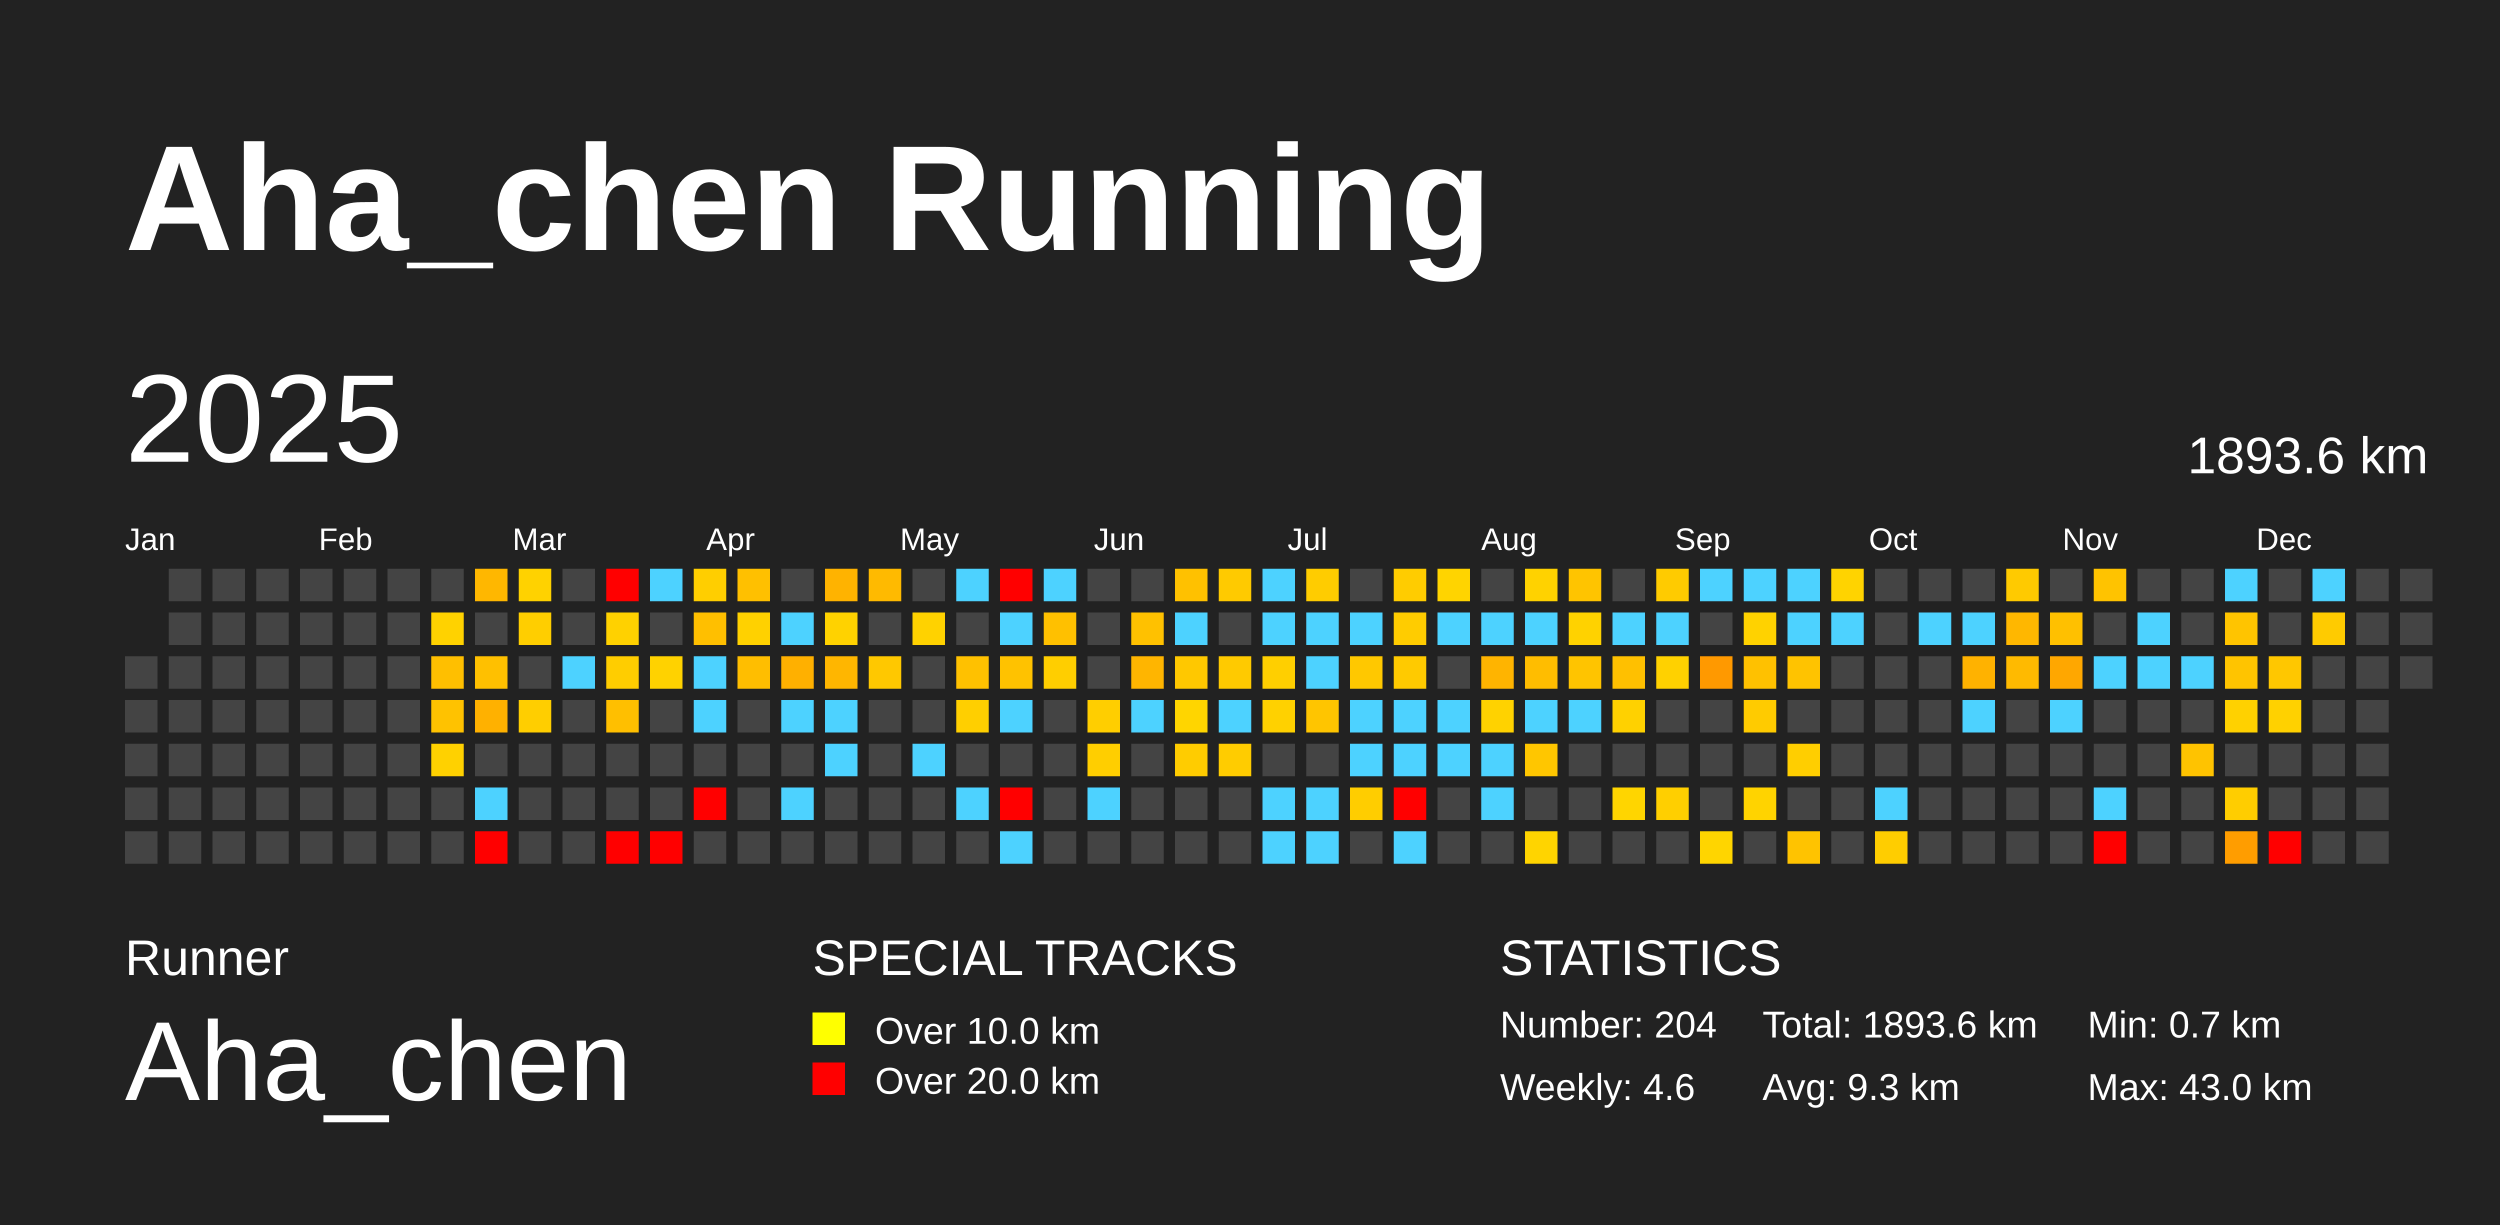
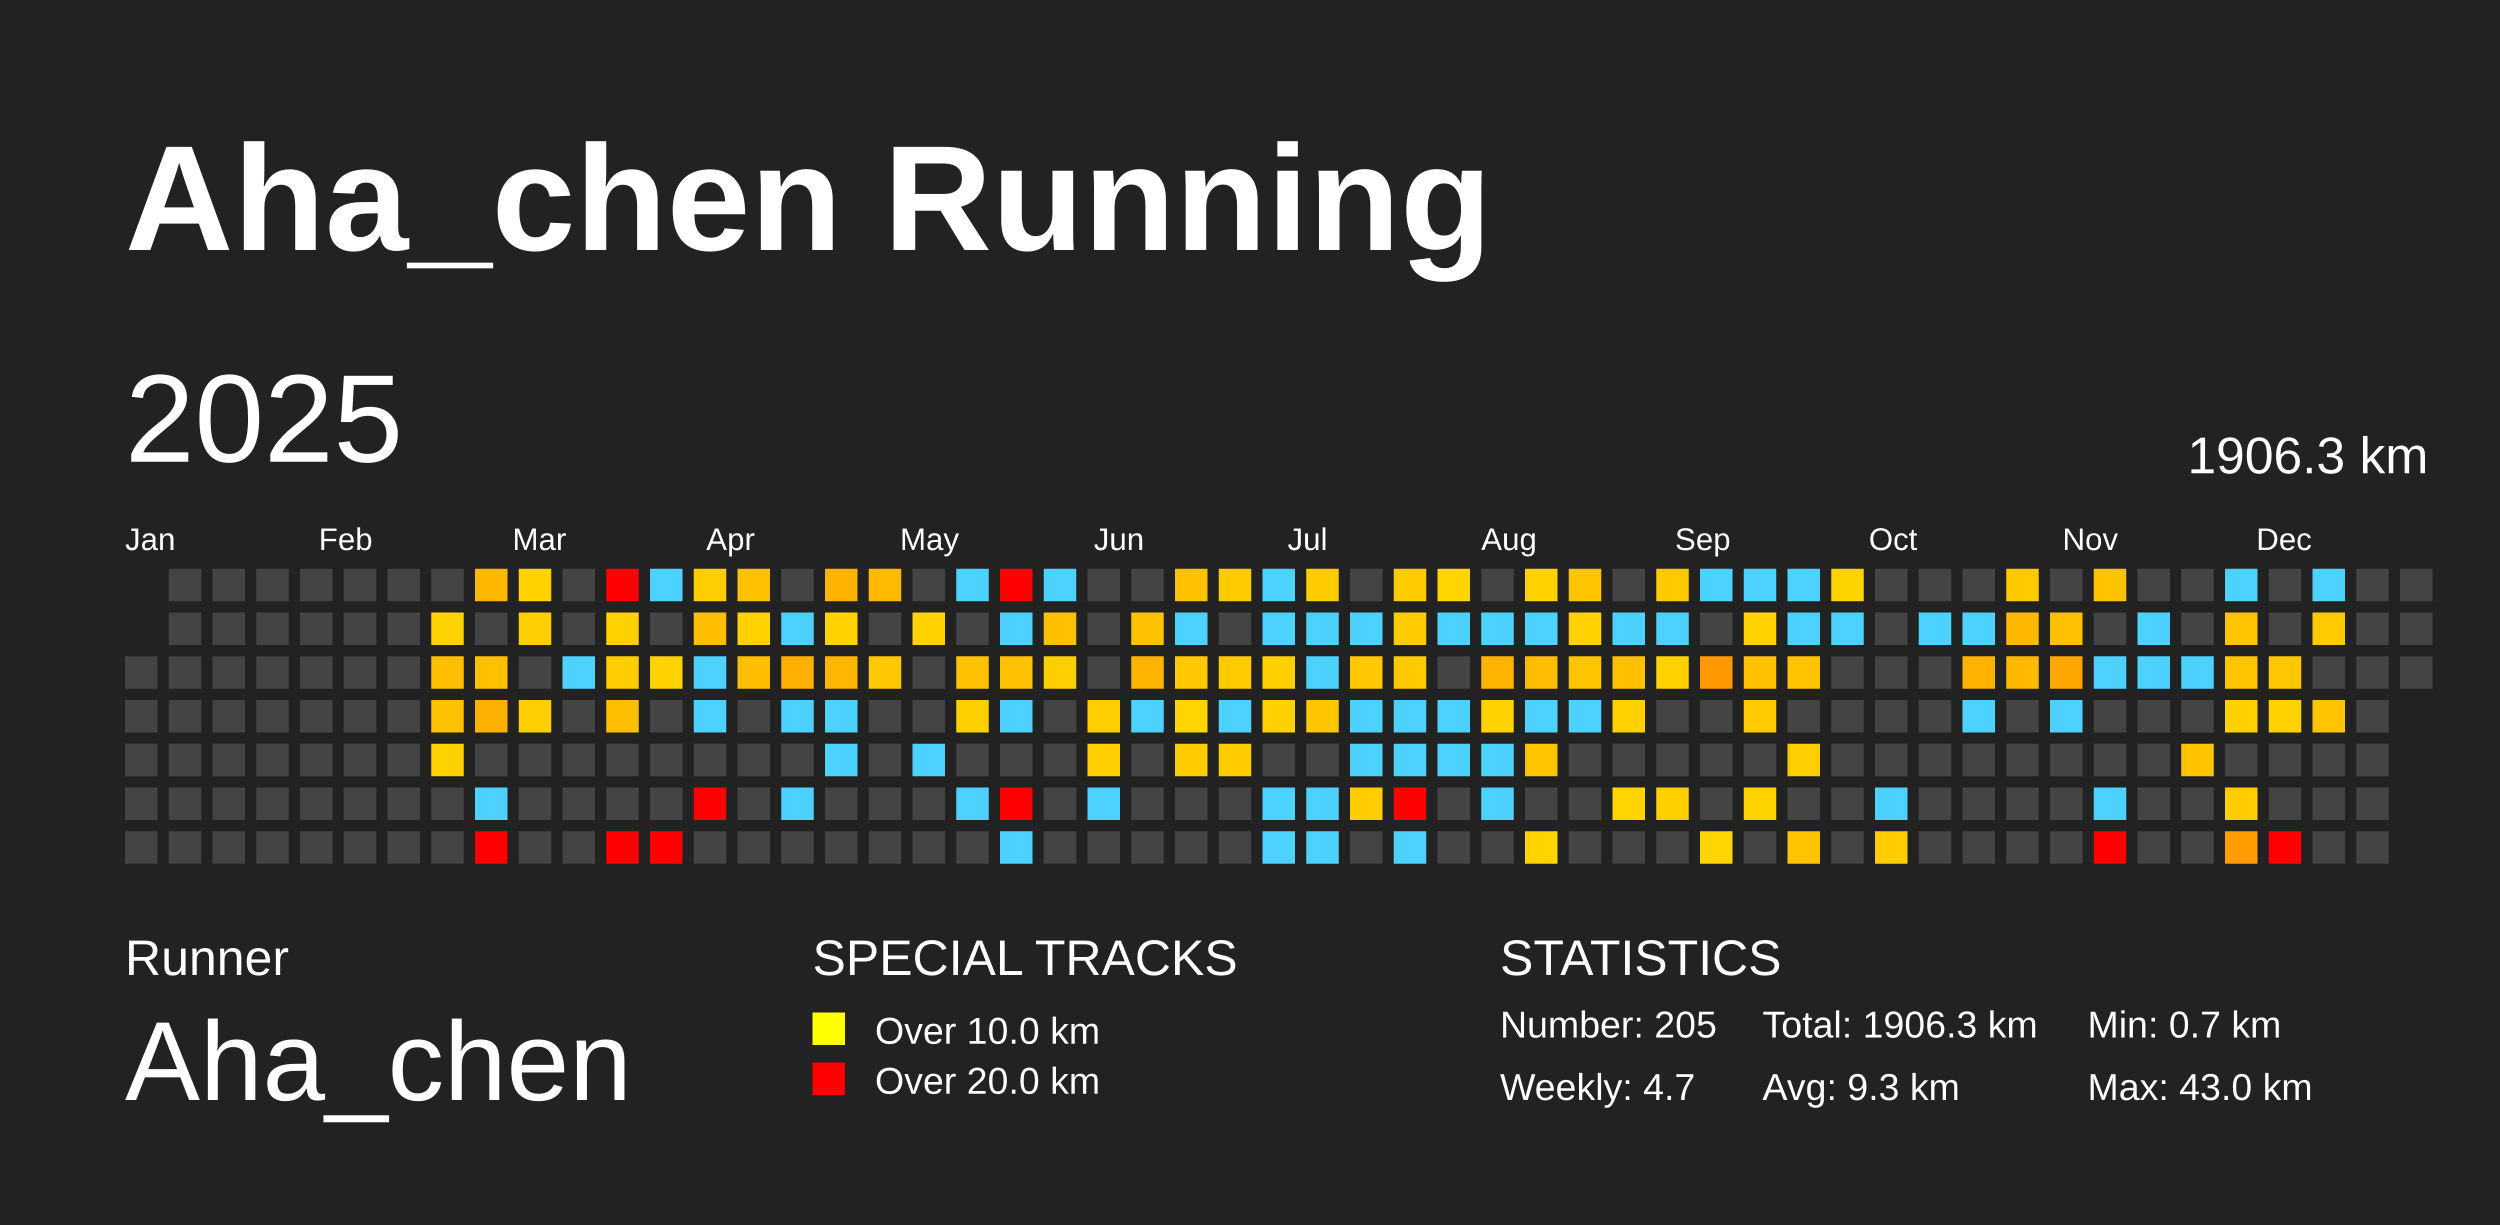
<svg xmlns="http://www.w3.org/2000/svg" baseProfile="full" height="98mm" version="1.1" viewBox="0,0,200,98" width="200mm">
  <defs />
  <rect fill="#222222" height="98" width="200" x="0" y="0" />
  <text fill="#FFFFFF" style="font-size:12px; font-family:Arial; font-weight:bold;" x="10" y="20">Aha_chen Running</text>
  <text fill="#FFFFFF" style="font-size:4px; font-family:Arial" x="10" y="78">Runner</text>
  <text fill="#FFFFFF" style="font-size:9px; font-family:Arial" x="10" y="88">Aha_chen</text>
  <text fill="#FFFFFF" style="font-size:4px; font-family:Arial" x="65" y="78">SPECIAL TRACKS</text>
  <rect fill="yellow" height="2.6" width="2.6" x="65" y="81" />
  <text fill="#FFFFFF" style="font-size:3px; font-family:Arial" x="70" y="83.5">Over 10.0 km</text>
  <rect fill="red" height="2.6" width="2.6" x="65" y="85" />
  <text fill="#FFFFFF" style="font-size:3px; font-family:Arial" x="70" y="87.5">Over 20.0 km</text>
  <text fill="#FFFFFF" style="font-size:4px; font-family:Arial" x="120" y="78">STATISTICS</text>
-   <text fill="#FFFFFF" style="font-size:3px; font-family:Arial" x="120" y="83">Number: 204</text>
-   <text fill="#FFFFFF" style="font-size:3px; font-family:Arial" x="120" y="88">Weekly: 4.6</text>
-   <text fill="#FFFFFF" style="font-size:3px; font-family:Arial" x="141" y="83">Total: 1893.6 km</text>
+   <text fill="#FFFFFF" style="font-size:3px; font-family:Arial" x="120" y="83">Number: 205</text>
+   <text fill="#FFFFFF" style="font-size:3px; font-family:Arial" x="120" y="88">Weekly: 4.7</text>
+   <text fill="#FFFFFF" style="font-size:3px; font-family:Arial" x="141" y="83">Total: 1906.3 km</text>
  <text fill="#FFFFFF" style="font-size:3px; font-family:Arial" x="141" y="88">Avg: 9.3 km</text>
  <text fill="#FFFFFF" style="font-size:3px; font-family:Arial" x="167" y="83">Min: 0.7 km</text>
  <text fill="#FFFFFF" style="font-size:3px; font-family:Arial" x="167" y="88">Max: 43.0 km</text>
  <text dominant-baseline="hanging" fill="#FFFFFF" style="font-size:10.0px; font-family:Arial;" x="10" y="30">2025</text>
-   <text dominant-baseline="hanging" fill="#FFFFFF" style="font-size:4.125px; font-family:Arial;" x="175" y="35">1893.6 km</text>
+   <text dominant-baseline="hanging" fill="#FFFFFF" style="font-size:4.125px; font-family:Arial;" x="175" y="35">1906.3 km</text>
  <text fill="#FFFFFF" style="font-size:2.5px; font-family:Arial" x="10.0" y="44">Jan</text>
  <text fill="#FFFFFF" style="font-size:2.5px; font-family:Arial" x="25.5" y="44">Feb</text>
  <text fill="#FFFFFF" style="font-size:2.5px; font-family:Arial" x="41.0" y="44">Mar</text>
  <text fill="#FFFFFF" style="font-size:2.5px; font-family:Arial" x="56.5" y="44">Apr</text>
  <text fill="#FFFFFF" style="font-size:2.5px; font-family:Arial" x="72.0" y="44">May</text>
  <text fill="#FFFFFF" style="font-size:2.5px; font-family:Arial" x="87.5" y="44">Jun</text>
  <text fill="#FFFFFF" style="font-size:2.5px; font-family:Arial" x="103.0" y="44">Jul</text>
  <text fill="#FFFFFF" style="font-size:2.5px; font-family:Arial" x="118.5" y="44">Aug</text>
  <text fill="#FFFFFF" style="font-size:2.5px; font-family:Arial" x="134.0" y="44">Sep</text>
  <text fill="#FFFFFF" style="font-size:2.5px; font-family:Arial" x="149.5" y="44">Oct</text>
  <text fill="#FFFFFF" style="font-size:2.5px; font-family:Arial" x="165.0" y="44">Nov</text>
  <text fill="#FFFFFF" style="font-size:2.5px; font-family:Arial" x="180.5" y="44">Dec</text>
  <rect fill="#444444" height="2.6" width="2.6" x="10.0" y="52.5" />
  <rect fill="#444444" height="2.6" width="2.6" x="10.0" y="56.0" />
  <rect fill="#444444" height="2.6" width="2.6" x="10.0" y="59.5" />
  <rect fill="#444444" height="2.6" width="2.6" x="10.0" y="63.0" />
  <rect fill="#444444" height="2.6" width="2.6" x="10.0" y="66.5" />
  <rect fill="#444444" height="2.6" width="2.6" x="13.5" y="45.5" />
  <rect fill="#444444" height="2.6" width="2.6" x="13.5" y="49.0" />
  <rect fill="#444444" height="2.6" width="2.6" x="13.5" y="52.5" />
  <rect fill="#444444" height="2.6" width="2.6" x="13.5" y="56.0" />
  <rect fill="#444444" height="2.6" width="2.6" x="13.5" y="59.5" />
  <rect fill="#444444" height="2.6" width="2.6" x="13.5" y="63.0" />
  <rect fill="#444444" height="2.6" width="2.6" x="13.5" y="66.5" />
  <rect fill="#444444" height="2.6" width="2.6" x="17.0" y="45.5" />
  <rect fill="#444444" height="2.6" width="2.6" x="17.0" y="49.0" />
  <rect fill="#444444" height="2.6" width="2.6" x="17.0" y="52.5" />
  <rect fill="#444444" height="2.6" width="2.6" x="17.0" y="56.0" />
  <rect fill="#444444" height="2.6" width="2.6" x="17.0" y="59.5" />
  <rect fill="#444444" height="2.6" width="2.6" x="17.0" y="63.0" />
  <rect fill="#444444" height="2.6" width="2.6" x="17.0" y="66.5" />
  <rect fill="#444444" height="2.6" width="2.6" x="20.5" y="45.5" />
  <rect fill="#444444" height="2.6" width="2.6" x="20.5" y="49.0" />
  <rect fill="#444444" height="2.6" width="2.6" x="20.5" y="52.5" />
  <rect fill="#444444" height="2.6" width="2.6" x="20.5" y="56.0" />
  <rect fill="#444444" height="2.6" width="2.6" x="20.5" y="59.5" />
  <rect fill="#444444" height="2.6" width="2.6" x="20.5" y="63.0" />
  <rect fill="#444444" height="2.6" width="2.6" x="20.5" y="66.5" />
  <rect fill="#444444" height="2.6" width="2.6" x="24.0" y="45.5" />
  <rect fill="#444444" height="2.6" width="2.6" x="24.0" y="49.0" />
  <rect fill="#444444" height="2.6" width="2.6" x="24.0" y="52.5" />
  <rect fill="#444444" height="2.6" width="2.6" x="24.0" y="56.0" />
  <rect fill="#444444" height="2.6" width="2.6" x="24.0" y="59.5" />
  <rect fill="#444444" height="2.6" width="2.6" x="24.0" y="63.0" />
  <rect fill="#444444" height="2.6" width="2.6" x="24.0" y="66.5" />
  <rect fill="#444444" height="2.6" width="2.6" x="27.5" y="45.5" />
  <rect fill="#444444" height="2.6" width="2.6" x="27.5" y="49.0" />
  <rect fill="#444444" height="2.6" width="2.6" x="27.5" y="52.5" />
  <rect fill="#444444" height="2.6" width="2.6" x="27.5" y="56.0" />
  <rect fill="#444444" height="2.6" width="2.6" x="27.5" y="59.5" />
  <rect fill="#444444" height="2.6" width="2.6" x="27.5" y="63.0" />
  <rect fill="#444444" height="2.6" width="2.6" x="27.5" y="66.5" />
  <rect fill="#444444" height="2.6" width="2.6" x="31.0" y="45.5" />
  <rect fill="#444444" height="2.6" width="2.6" x="31.0" y="49.0" />
  <rect fill="#444444" height="2.6" width="2.6" x="31.0" y="52.5" />
  <rect fill="#444444" height="2.6" width="2.6" x="31.0" y="56.0" />
  <rect fill="#444444" height="2.6" width="2.6" x="31.0" y="59.5" />
  <rect fill="#444444" height="2.6" width="2.6" x="31.0" y="63.0" />
  <rect fill="#444444" height="2.6" width="2.6" x="31.0" y="66.5" />
  <rect fill="#444444" height="2.6" width="2.6" x="34.5" y="45.5" />
  <rect fill="#ffd200" height="2.6" width="2.6" x="34.5" y="49.0" />
  <rect fill="#ffbf00" height="2.6" width="2.6" x="34.5" y="52.5" />
  <rect fill="#ffc200" height="2.6" width="2.6" x="34.5" y="56.0" />
  <rect fill="#ffd100" height="2.6" width="2.6" x="34.5" y="59.5" />
  <rect fill="#444444" height="2.6" width="2.6" x="34.5" y="63.0" />
  <rect fill="#444444" height="2.6" width="2.6" x="34.5" y="66.5" />
  <rect fill="#ffb700" height="2.6" width="2.6" x="38.0" y="45.5" />
  <rect fill="#444444" height="2.6" width="2.6" x="38.0" y="49.0" />
  <rect fill="#ffc000" height="2.6" width="2.6" x="38.0" y="52.5" />
  <rect fill="#ffb100" height="2.6" width="2.6" x="38.0" y="56.0" />
  <rect fill="#444444" height="2.6" width="2.6" x="38.0" y="59.5" />
  <rect fill="#4dd2ff" height="2.6" width="2.6" x="38.0" y="63.0" />
  <rect fill="red" height="2.6" width="2.6" x="38.0" y="66.5" />
  <rect fill="#ffd200" height="2.6" width="2.6" x="41.5" y="45.5" />
  <rect fill="#ffce00" height="2.6" width="2.6" x="41.5" y="49.0" />
  <rect fill="#444444" height="2.6" width="2.6" x="41.5" y="52.5" />
  <rect fill="#ffce00" height="2.6" width="2.6" x="41.5" y="56.0" />
  <rect fill="#444444" height="2.6" width="2.6" x="41.5" y="59.5" />
  <rect fill="#444444" height="2.6" width="2.6" x="41.5" y="63.0" />
  <rect fill="#444444" height="2.6" width="2.6" x="41.5" y="66.5" />
  <rect fill="#444444" height="2.6" width="2.6" x="45.0" y="45.5" />
  <rect fill="#444444" height="2.6" width="2.6" x="45.0" y="49.0" />
  <rect fill="#4dd2ff" height="2.6" width="2.6" x="45.0" y="52.5" />
  <rect fill="#444444" height="2.6" width="2.6" x="45.0" y="56.0" />
  <rect fill="#444444" height="2.6" width="2.6" x="45.0" y="59.5" />
  <rect fill="#444444" height="2.6" width="2.6" x="45.0" y="63.0" />
  <rect fill="#444444" height="2.6" width="2.6" x="45.0" y="66.5" />
  <rect fill="red" height="2.6" width="2.6" x="48.5" y="45.5" />
  <rect fill="#ffd100" height="2.6" width="2.6" x="48.5" y="49.0" />
  <rect fill="#ffcd00" height="2.6" width="2.6" x="48.5" y="52.5" />
  <rect fill="#ffbf00" height="2.6" width="2.6" x="48.5" y="56.0" />
  <rect fill="#444444" height="2.6" width="2.6" x="48.5" y="59.5" />
  <rect fill="#444444" height="2.6" width="2.6" x="48.5" y="63.0" />
  <rect fill="red" height="2.6" width="2.6" x="48.5" y="66.5" />
  <rect fill="#4dd2ff" height="2.6" width="2.6" x="52.0" y="45.5" />
  <rect fill="#444444" height="2.6" width="2.6" x="52.0" y="49.0" />
  <rect fill="#ffd200" height="2.6" width="2.6" x="52.0" y="52.5" />
  <rect fill="#444444" height="2.6" width="2.6" x="52.0" y="56.0" />
  <rect fill="#444444" height="2.6" width="2.6" x="52.0" y="59.5" />
  <rect fill="#444444" height="2.6" width="2.6" x="52.0" y="63.0" />
  <rect fill="red" height="2.6" width="2.6" x="52.0" y="66.5" />
  <rect fill="#ffce00" height="2.6" width="2.6" x="55.5" y="45.5" />
  <rect fill="#ffbf00" height="2.6" width="2.6" x="55.5" y="49.0" />
  <rect fill="#4dd2ff" height="2.6" width="2.6" x="55.5" y="52.5" />
  <rect fill="#4dd2ff" height="2.6" width="2.6" x="55.5" y="56.0" />
  <rect fill="#444444" height="2.6" width="2.6" x="55.5" y="59.5" />
  <rect fill="red" height="2.6" width="2.6" x="55.5" y="63.0" />
  <rect fill="#444444" height="2.6" width="2.6" x="55.5" y="66.5" />
  <rect fill="#ffc000" height="2.6" width="2.6" x="59.0" y="45.5" />
  <rect fill="#ffd100" height="2.6" width="2.6" x="59.0" y="49.0" />
  <rect fill="#ffbe00" height="2.6" width="2.6" x="59.0" y="52.5" />
  <rect fill="#444444" height="2.6" width="2.6" x="59.0" y="56.0" />
  <rect fill="#444444" height="2.6" width="2.6" x="59.0" y="59.5" />
  <rect fill="#444444" height="2.6" width="2.6" x="59.0" y="63.0" />
  <rect fill="#444444" height="2.6" width="2.6" x="59.0" y="66.5" />
  <rect fill="#444444" height="2.6" width="2.6" x="62.5" y="45.5" />
  <rect fill="#4dd2ff" height="2.6" width="2.6" x="62.5" y="49.0" />
  <rect fill="#ffb000" height="2.6" width="2.6" x="62.5" y="52.5" />
  <rect fill="#4dd2ff" height="2.6" width="2.6" x="62.5" y="56.0" />
  <rect fill="#444444" height="2.6" width="2.6" x="62.5" y="59.5" />
  <rect fill="#4dd2ff" height="2.6" width="2.6" x="62.5" y="63.0" />
  <rect fill="#444444" height="2.6" width="2.6" x="62.5" y="66.5" />
  <rect fill="#ffb300" height="2.6" width="2.6" x="66.0" y="45.5" />
  <rect fill="#ffd200" height="2.6" width="2.6" x="66.0" y="49.0" />
  <rect fill="#ffb600" height="2.6" width="2.6" x="66.0" y="52.5" />
  <rect fill="#4dd2ff" height="2.6" width="2.6" x="66.0" y="56.0" />
  <rect fill="#4dd2ff" height="2.6" width="2.6" x="66.0" y="59.5" />
  <rect fill="#444444" height="2.6" width="2.6" x="66.0" y="63.0" />
  <rect fill="#444444" height="2.6" width="2.6" x="66.0" y="66.5" />
  <rect fill="#ffba00" height="2.6" width="2.6" x="69.5" y="45.5" />
  <rect fill="#444444" height="2.6" width="2.6" x="69.5" y="49.0" />
  <rect fill="#ffc800" height="2.6" width="2.6" x="69.5" y="52.5" />
  <rect fill="#444444" height="2.6" width="2.6" x="69.5" y="56.0" />
  <rect fill="#444444" height="2.6" width="2.6" x="69.5" y="59.5" />
  <rect fill="#444444" height="2.6" width="2.6" x="69.5" y="63.0" />
  <rect fill="#444444" height="2.6" width="2.6" x="69.5" y="66.5" />
  <rect fill="#444444" height="2.6" width="2.6" x="73.0" y="45.5" />
  <rect fill="#ffd200" height="2.6" width="2.6" x="73.0" y="49.0" />
  <rect fill="#444444" height="2.6" width="2.6" x="73.0" y="52.5" />
  <rect fill="#444444" height="2.6" width="2.6" x="73.0" y="56.0" />
  <rect fill="#4dd2ff" height="2.6" width="2.6" x="73.0" y="59.5" />
  <rect fill="#444444" height="2.6" width="2.6" x="73.0" y="63.0" />
  <rect fill="#444444" height="2.6" width="2.6" x="73.0" y="66.5" />
  <rect fill="#4dd2ff" height="2.6" width="2.6" x="76.5" y="45.5" />
  <rect fill="#444444" height="2.6" width="2.6" x="76.5" y="49.0" />
  <rect fill="#ffc100" height="2.6" width="2.6" x="76.5" y="52.5" />
  <rect fill="#ffcf00" height="2.6" width="2.6" x="76.5" y="56.0" />
  <rect fill="#444444" height="2.6" width="2.6" x="76.5" y="59.5" />
  <rect fill="#4dd2ff" height="2.6" width="2.6" x="76.5" y="63.0" />
  <rect fill="#444444" height="2.6" width="2.6" x="76.5" y="66.5" />
  <rect fill="red" height="2.6" width="2.6" x="80.0" y="45.5" />
  <rect fill="#4dd2ff" height="2.6" width="2.6" x="80.0" y="49.0" />
  <rect fill="#ffc200" height="2.6" width="2.6" x="80.0" y="52.5" />
  <rect fill="#4dd2ff" height="2.6" width="2.6" x="80.0" y="56.0" />
  <rect fill="#444444" height="2.6" width="2.6" x="80.0" y="59.5" />
  <rect fill="red" height="2.6" width="2.6" x="80.0" y="63.0" />
  <rect fill="#4dd2ff" height="2.6" width="2.6" x="80.0" y="66.5" />
  <rect fill="#4dd2ff" height="2.6" width="2.6" x="83.5" y="45.5" />
  <rect fill="#ffc000" height="2.6" width="2.6" x="83.5" y="49.0" />
  <rect fill="#ffce00" height="2.6" width="2.6" x="83.5" y="52.5" />
  <rect fill="#444444" height="2.6" width="2.6" x="83.5" y="56.0" />
  <rect fill="#444444" height="2.6" width="2.6" x="83.5" y="59.5" />
  <rect fill="#444444" height="2.6" width="2.6" x="83.5" y="63.0" />
  <rect fill="#444444" height="2.6" width="2.6" x="83.5" y="66.5" />
  <rect fill="#444444" height="2.6" width="2.6" x="87.0" y="45.5" />
  <rect fill="#444444" height="2.6" width="2.6" x="87.0" y="49.0" />
  <rect fill="#444444" height="2.6" width="2.6" x="87.0" y="52.5" />
  <rect fill="#ffce00" height="2.6" width="2.6" x="87.0" y="56.0" />
  <rect fill="#ffce00" height="2.6" width="2.6" x="87.0" y="59.5" />
  <rect fill="#4dd2ff" height="2.6" width="2.6" x="87.0" y="63.0" />
  <rect fill="#444444" height="2.6" width="2.6" x="87.0" y="66.5" />
  <rect fill="#444444" height="2.6" width="2.6" x="90.5" y="45.5" />
  <rect fill="#ffc100" height="2.6" width="2.6" x="90.5" y="49.0" />
  <rect fill="#ffb500" height="2.6" width="2.6" x="90.5" y="52.5" />
  <rect fill="#4dd2ff" height="2.6" width="2.6" x="90.5" y="56.0" />
  <rect fill="#444444" height="2.6" width="2.6" x="90.5" y="59.5" />
  <rect fill="#444444" height="2.6" width="2.6" x="90.5" y="63.0" />
  <rect fill="#444444" height="2.6" width="2.6" x="90.5" y="66.5" />
  <rect fill="#ffc100" height="2.6" width="2.6" x="94.0" y="45.5" />
  <rect fill="#4dd2ff" height="2.6" width="2.6" x="94.0" y="49.0" />
  <rect fill="#ffc800" height="2.6" width="2.6" x="94.0" y="52.5" />
  <rect fill="#ffd500" height="2.6" width="2.6" x="94.0" y="56.0" />
  <rect fill="#ffcc00" height="2.6" width="2.6" x="94.0" y="59.5" />
  <rect fill="#444444" height="2.6" width="2.6" x="94.0" y="63.0" />
  <rect fill="#444444" height="2.6" width="2.6" x="94.0" y="66.5" />
  <rect fill="#ffca00" height="2.6" width="2.6" x="97.5" y="45.5" />
  <rect fill="#444444" height="2.6" width="2.6" x="97.5" y="49.0" />
  <rect fill="#ffca00" height="2.6" width="2.6" x="97.5" y="52.5" />
  <rect fill="#4dd2ff" height="2.6" width="2.6" x="97.5" y="56.0" />
  <rect fill="#ffcc00" height="2.6" width="2.6" x="97.5" y="59.5" />
  <rect fill="#444444" height="2.6" width="2.6" x="97.5" y="63.0" />
  <rect fill="#444444" height="2.6" width="2.6" x="97.5" y="66.5" />
  <rect fill="#4dd2ff" height="2.6" width="2.6" x="101.0" y="45.5" />
  <rect fill="#4dd2ff" height="2.6" width="2.6" x="101.0" y="49.0" />
  <rect fill="#ffcf00" height="2.6" width="2.6" x="101.0" y="52.5" />
  <rect fill="#ffd100" height="2.6" width="2.6" x="101.0" y="56.0" />
  <rect fill="#444444" height="2.6" width="2.6" x="101.0" y="59.5" />
  <rect fill="#4dd2ff" height="2.6" width="2.6" x="101.0" y="63.0" />
  <rect fill="#4dd2ff" height="2.6" width="2.6" x="101.0" y="66.5" />
  <rect fill="#ffcc00" height="2.6" width="2.6" x="104.5" y="45.5" />
  <rect fill="#4dd2ff" height="2.6" width="2.6" x="104.5" y="49.0" />
  <rect fill="#4dd2ff" height="2.6" width="2.6" x="104.5" y="52.5" />
  <rect fill="#ffc500" height="2.6" width="2.6" x="104.5" y="56.0" />
  <rect fill="#444444" height="2.6" width="2.6" x="104.5" y="59.5" />
  <rect fill="#4dd2ff" height="2.6" width="2.6" x="104.5" y="63.0" />
  <rect fill="#4dd2ff" height="2.6" width="2.6" x="104.5" y="66.5" />
  <rect fill="#444444" height="2.6" width="2.6" x="108.0" y="45.5" />
  <rect fill="#4dd2ff" height="2.6" width="2.6" x="108.0" y="49.0" />
  <rect fill="#ffc800" height="2.6" width="2.6" x="108.0" y="52.5" />
  <rect fill="#4dd2ff" height="2.6" width="2.6" x="108.0" y="56.0" />
  <rect fill="#4dd2ff" height="2.6" width="2.6" x="108.0" y="59.5" />
  <rect fill="#ffcd00" height="2.6" width="2.6" x="108.0" y="63.0" />
  <rect fill="#444444" height="2.6" width="2.6" x="108.0" y="66.5" />
  <rect fill="#ffcc00" height="2.6" width="2.6" x="111.5" y="45.5" />
  <rect fill="#ffcc00" height="2.6" width="2.6" x="111.5" y="49.0" />
  <rect fill="#ffca00" height="2.6" width="2.6" x="111.5" y="52.5" />
  <rect fill="#4dd2ff" height="2.6" width="2.6" x="111.5" y="56.0" />
  <rect fill="#4dd2ff" height="2.6" width="2.6" x="111.5" y="59.5" />
  <rect fill="red" height="2.6" width="2.6" x="111.5" y="63.0" />
  <rect fill="#4dd2ff" height="2.6" width="2.6" x="111.5" y="66.5" />
  <rect fill="#ffd400" height="2.6" width="2.6" x="115.0" y="45.5" />
  <rect fill="#4dd2ff" height="2.6" width="2.6" x="115.0" y="49.0" />
  <rect fill="#444444" height="2.6" width="2.6" x="115.0" y="52.5" />
  <rect fill="#4dd2ff" height="2.6" width="2.6" x="115.0" y="56.0" />
  <rect fill="#4dd2ff" height="2.6" width="2.6" x="115.0" y="59.5" />
  <rect fill="#444444" height="2.6" width="2.6" x="115.0" y="63.0" />
  <rect fill="#444444" height="2.6" width="2.6" x="115.0" y="66.5" />
  <rect fill="#444444" height="2.6" width="2.6" x="118.5" y="45.5" />
  <rect fill="#4dd2ff" height="2.6" width="2.6" x="118.5" y="49.0" />
  <rect fill="#ffb400" height="2.6" width="2.6" x="118.5" y="52.5" />
  <rect fill="#ffd200" height="2.6" width="2.6" x="118.5" y="56.0" />
  <rect fill="#4dd2ff" height="2.6" width="2.6" x="118.5" y="59.5" />
  <rect fill="#4dd2ff" height="2.6" width="2.6" x="118.5" y="63.0" />
  <rect fill="#444444" height="2.6" width="2.6" x="118.5" y="66.5" />
  <rect fill="#ffd200" height="2.6" width="2.6" x="122.0" y="45.5" />
  <rect fill="#4dd2ff" height="2.6" width="2.6" x="122.0" y="49.0" />
  <rect fill="#ffbd00" height="2.6" width="2.6" x="122.0" y="52.5" />
  <rect fill="#4dd2ff" height="2.6" width="2.6" x="122.0" y="56.0" />
  <rect fill="#ffc600" height="2.6" width="2.6" x="122.0" y="59.5" />
  <rect fill="#444444" height="2.6" width="2.6" x="122.0" y="63.0" />
  <rect fill="#ffd400" height="2.6" width="2.6" x="122.0" y="66.5" />
  <rect fill="#ffc400" height="2.6" width="2.6" x="125.5" y="45.5" />
  <rect fill="#ffd200" height="2.6" width="2.6" x="125.5" y="49.0" />
  <rect fill="#ffc400" height="2.6" width="2.6" x="125.5" y="52.5" />
  <rect fill="#4dd2ff" height="2.6" width="2.6" x="125.5" y="56.0" />
  <rect fill="#444444" height="2.6" width="2.6" x="125.5" y="59.5" />
  <rect fill="#444444" height="2.6" width="2.6" x="125.5" y="63.0" />
  <rect fill="#444444" height="2.6" width="2.6" x="125.5" y="66.5" />
  <rect fill="#444444" height="2.6" width="2.6" x="129.0" y="45.5" />
  <rect fill="#4dd2ff" height="2.6" width="2.6" x="129.0" y="49.0" />
  <rect fill="#ffc000" height="2.6" width="2.6" x="129.0" y="52.5" />
  <rect fill="#ffd100" height="2.6" width="2.6" x="129.0" y="56.0" />
  <rect fill="#444444" height="2.6" width="2.6" x="129.0" y="59.5" />
  <rect fill="#ffd500" height="2.6" width="2.6" x="129.0" y="63.0" />
  <rect fill="#444444" height="2.6" width="2.6" x="129.0" y="66.5" />
  <rect fill="#ffcb00" height="2.6" width="2.6" x="132.5" y="45.5" />
  <rect fill="#4dd2ff" height="2.6" width="2.6" x="132.5" y="49.0" />
  <rect fill="#ffd100" height="2.6" width="2.6" x="132.5" y="52.5" />
  <rect fill="#444444" height="2.6" width="2.6" x="132.5" y="56.0" />
  <rect fill="#444444" height="2.6" width="2.6" x="132.5" y="59.5" />
  <rect fill="#ffcf00" height="2.6" width="2.6" x="132.5" y="63.0" />
  <rect fill="#444444" height="2.6" width="2.6" x="132.5" y="66.5" />
  <rect fill="#4dd2ff" height="2.6" width="2.6" x="136.0" y="45.5" />
  <rect fill="#444444" height="2.6" width="2.6" x="136.0" y="49.0" />
  <rect fill="#ff9900" height="2.6" width="2.6" x="136.0" y="52.5" />
  <rect fill="#444444" height="2.6" width="2.6" x="136.0" y="56.0" />
  <rect fill="#444444" height="2.6" width="2.6" x="136.0" y="59.5" />
  <rect fill="#444444" height="2.6" width="2.6" x="136.0" y="63.0" />
  <rect fill="#ffd500" height="2.6" width="2.6" x="136.0" y="66.5" />
  <rect fill="#4dd2ff" height="2.6" width="2.6" x="139.5" y="45.5" />
  <rect fill="#ffd200" height="2.6" width="2.6" x="139.5" y="49.0" />
  <rect fill="#ffc100" height="2.6" width="2.6" x="139.5" y="52.5" />
  <rect fill="#ffcb00" height="2.6" width="2.6" x="139.5" y="56.0" />
  <rect fill="#444444" height="2.6" width="2.6" x="139.5" y="59.5" />
  <rect fill="#ffd300" height="2.6" width="2.6" x="139.5" y="63.0" />
  <rect fill="#444444" height="2.6" width="2.6" x="139.5" y="66.5" />
  <rect fill="#4dd2ff" height="2.6" width="2.6" x="143.0" y="45.5" />
  <rect fill="#4dd2ff" height="2.6" width="2.6" x="143.0" y="49.0" />
  <rect fill="#ffc300" height="2.6" width="2.6" x="143.0" y="52.5" />
  <rect fill="#444444" height="2.6" width="2.6" x="143.0" y="56.0" />
  <rect fill="#ffce00" height="2.6" width="2.6" x="143.0" y="59.5" />
  <rect fill="#444444" height="2.6" width="2.6" x="143.0" y="63.0" />
  <rect fill="#ffc300" height="2.6" width="2.6" x="143.0" y="66.5" />
  <rect fill="#ffd300" height="2.6" width="2.6" x="146.5" y="45.5" />
  <rect fill="#4dd2ff" height="2.6" width="2.6" x="146.5" y="49.0" />
  <rect fill="#444444" height="2.6" width="2.6" x="146.5" y="52.5" />
  <rect fill="#444444" height="2.6" width="2.6" x="146.5" y="56.0" />
  <rect fill="#444444" height="2.6" width="2.6" x="146.5" y="59.5" />
  <rect fill="#444444" height="2.6" width="2.6" x="146.5" y="63.0" />
  <rect fill="#444444" height="2.6" width="2.6" x="146.5" y="66.5" />
  <rect fill="#444444" height="2.6" width="2.6" x="150.0" y="45.5" />
  <rect fill="#444444" height="2.6" width="2.6" x="150.0" y="49.0" />
  <rect fill="#444444" height="2.6" width="2.6" x="150.0" y="52.5" />
  <rect fill="#444444" height="2.6" width="2.6" x="150.0" y="56.0" />
  <rect fill="#444444" height="2.6" width="2.6" x="150.0" y="59.5" />
  <rect fill="#4dd2ff" height="2.6" width="2.6" x="150.0" y="63.0" />
  <rect fill="#ffcd00" height="2.6" width="2.6" x="150.0" y="66.5" />
  <rect fill="#444444" height="2.6" width="2.6" x="153.5" y="45.5" />
  <rect fill="#4dd2ff" height="2.6" width="2.6" x="153.5" y="49.0" />
  <rect fill="#444444" height="2.6" width="2.6" x="153.5" y="52.5" />
  <rect fill="#444444" height="2.6" width="2.6" x="153.5" y="56.0" />
  <rect fill="#444444" height="2.6" width="2.6" x="153.5" y="59.5" />
  <rect fill="#444444" height="2.6" width="2.6" x="153.5" y="63.0" />
  <rect fill="#444444" height="2.6" width="2.6" x="153.5" y="66.5" />
  <rect fill="#444444" height="2.6" width="2.6" x="157.0" y="45.5" />
  <rect fill="#4dd2ff" height="2.6" width="2.6" x="157.0" y="49.0" />
  <rect fill="#ffb200" height="2.6" width="2.6" x="157.0" y="52.5" />
  <rect fill="#4dd2ff" height="2.6" width="2.6" x="157.0" y="56.0" />
  <rect fill="#444444" height="2.6" width="2.6" x="157.0" y="59.5" />
  <rect fill="#444444" height="2.6" width="2.6" x="157.0" y="63.0" />
  <rect fill="#444444" height="2.6" width="2.6" x="157.0" y="66.5" />
  <rect fill="#ffca00" height="2.6" width="2.6" x="160.5" y="45.5" />
  <rect fill="#ffb700" height="2.6" width="2.6" x="160.5" y="49.0" />
  <rect fill="#ffba00" height="2.6" width="2.6" x="160.5" y="52.5" />
  <rect fill="#444444" height="2.6" width="2.6" x="160.5" y="56.0" />
  <rect fill="#444444" height="2.6" width="2.6" x="160.5" y="59.5" />
  <rect fill="#444444" height="2.6" width="2.6" x="160.5" y="63.0" />
  <rect fill="#444444" height="2.6" width="2.6" x="160.5" y="66.5" />
  <rect fill="#444444" height="2.6" width="2.6" x="164.0" y="45.5" />
  <rect fill="#ffc000" height="2.6" width="2.6" x="164.0" y="49.0" />
  <rect fill="#ffa700" height="2.6" width="2.6" x="164.0" y="52.5" />
  <rect fill="#4dd2ff" height="2.6" width="2.6" x="164.0" y="56.0" />
  <rect fill="#444444" height="2.6" width="2.6" x="164.0" y="59.5" />
  <rect fill="#444444" height="2.6" width="2.6" x="164.0" y="63.0" />
  <rect fill="#444444" height="2.6" width="2.6" x="164.0" y="66.5" />
  <rect fill="#ffc300" height="2.6" width="2.6" x="167.5" y="45.5" />
  <rect fill="#444444" height="2.6" width="2.6" x="167.5" y="49.0" />
  <rect fill="#4dd2ff" height="2.6" width="2.6" x="167.5" y="52.5" />
  <rect fill="#444444" height="2.6" width="2.6" x="167.5" y="56.0" />
  <rect fill="#444444" height="2.6" width="2.6" x="167.5" y="59.5" />
  <rect fill="#4dd2ff" height="2.6" width="2.6" x="167.5" y="63.0" />
  <rect fill="red" height="2.6" width="2.6" x="167.5" y="66.5" />
  <rect fill="#444444" height="2.6" width="2.6" x="171.0" y="45.5" />
  <rect fill="#4dd2ff" height="2.6" width="2.6" x="171.0" y="49.0" />
  <rect fill="#4dd2ff" height="2.6" width="2.6" x="171.0" y="52.5" />
  <rect fill="#444444" height="2.6" width="2.6" x="171.0" y="56.0" />
  <rect fill="#444444" height="2.6" width="2.6" x="171.0" y="59.5" />
  <rect fill="#444444" height="2.6" width="2.6" x="171.0" y="63.0" />
  <rect fill="#444444" height="2.6" width="2.6" x="171.0" y="66.5" />
  <rect fill="#444444" height="2.6" width="2.6" x="174.5" y="45.5" />
  <rect fill="#444444" height="2.6" width="2.6" x="174.5" y="49.0" />
  <rect fill="#4dd2ff" height="2.6" width="2.6" x="174.5" y="52.5" />
  <rect fill="#444444" height="2.6" width="2.6" x="174.5" y="56.0" />
  <rect fill="#ffc300" height="2.6" width="2.6" x="174.5" y="59.5" />
  <rect fill="#444444" height="2.6" width="2.6" x="174.5" y="63.0" />
  <rect fill="#444444" height="2.6" width="2.6" x="174.5" y="66.5" />
  <rect fill="#4dd2ff" height="2.6" width="2.6" x="178.0" y="45.5" />
  <rect fill="#ffc400" height="2.6" width="2.6" x="178.0" y="49.0" />
  <rect fill="#ffc400" height="2.6" width="2.6" x="178.0" y="52.5" />
  <rect fill="#ffd100" height="2.6" width="2.6" x="178.0" y="56.0" />
  <rect fill="#444444" height="2.6" width="2.6" x="178.0" y="59.5" />
  <rect fill="#ffcd00" height="2.6" width="2.6" x="178.0" y="63.0" />
  <rect fill="#ff9d00" height="2.6" width="2.6" x="178.0" y="66.5" />
  <rect fill="#444444" height="2.6" width="2.6" x="181.5" y="45.5" />
  <rect fill="#444444" height="2.6" width="2.6" x="181.5" y="49.0" />
  <rect fill="#ffc700" height="2.6" width="2.6" x="181.5" y="52.5" />
  <rect fill="#ffd100" height="2.6" width="2.6" x="181.5" y="56.0" />
  <rect fill="#444444" height="2.6" width="2.6" x="181.5" y="59.5" />
  <rect fill="#444444" height="2.6" width="2.6" x="181.5" y="63.0" />
  <rect fill="red" height="2.6" width="2.6" x="181.5" y="66.5" />
  <rect fill="#4dd2ff" height="2.6" width="2.6" x="185.0" y="45.5" />
  <rect fill="#ffcb00" height="2.6" width="2.6" x="185.0" y="49.0" />
  <rect fill="#444444" height="2.6" width="2.6" x="185.0" y="52.5" />
-   <rect fill="#444444" height="2.6" width="2.6" x="185.0" y="56.0" />
+   <rect fill="#ffc300" height="2.6" width="2.6" x="185.0" y="56.0" />
  <rect fill="#444444" height="2.6" width="2.6" x="185.0" y="59.5" />
  <rect fill="#444444" height="2.6" width="2.6" x="185.0" y="63.0" />
  <rect fill="#444444" height="2.6" width="2.6" x="185.0" y="66.5" />
  <rect fill="#444444" height="2.6" width="2.6" x="188.5" y="45.5" />
  <rect fill="#444444" height="2.6" width="2.6" x="188.5" y="49.0" />
  <rect fill="#444444" height="2.6" width="2.6" x="188.5" y="52.5" />
  <rect fill="#444444" height="2.6" width="2.6" x="188.5" y="56.0" />
  <rect fill="#444444" height="2.6" width="2.6" x="188.5" y="59.5" />
  <rect fill="#444444" height="2.6" width="2.6" x="188.5" y="63.0" />
  <rect fill="#444444" height="2.6" width="2.6" x="188.5" y="66.5" />
  <rect fill="#444444" height="2.6" width="2.6" x="192.0" y="45.5" />
  <rect fill="#444444" height="2.6" width="2.6" x="192.0" y="49.0" />
  <rect fill="#444444" height="2.6" width="2.6" x="192.0" y="52.5" />
</svg>
